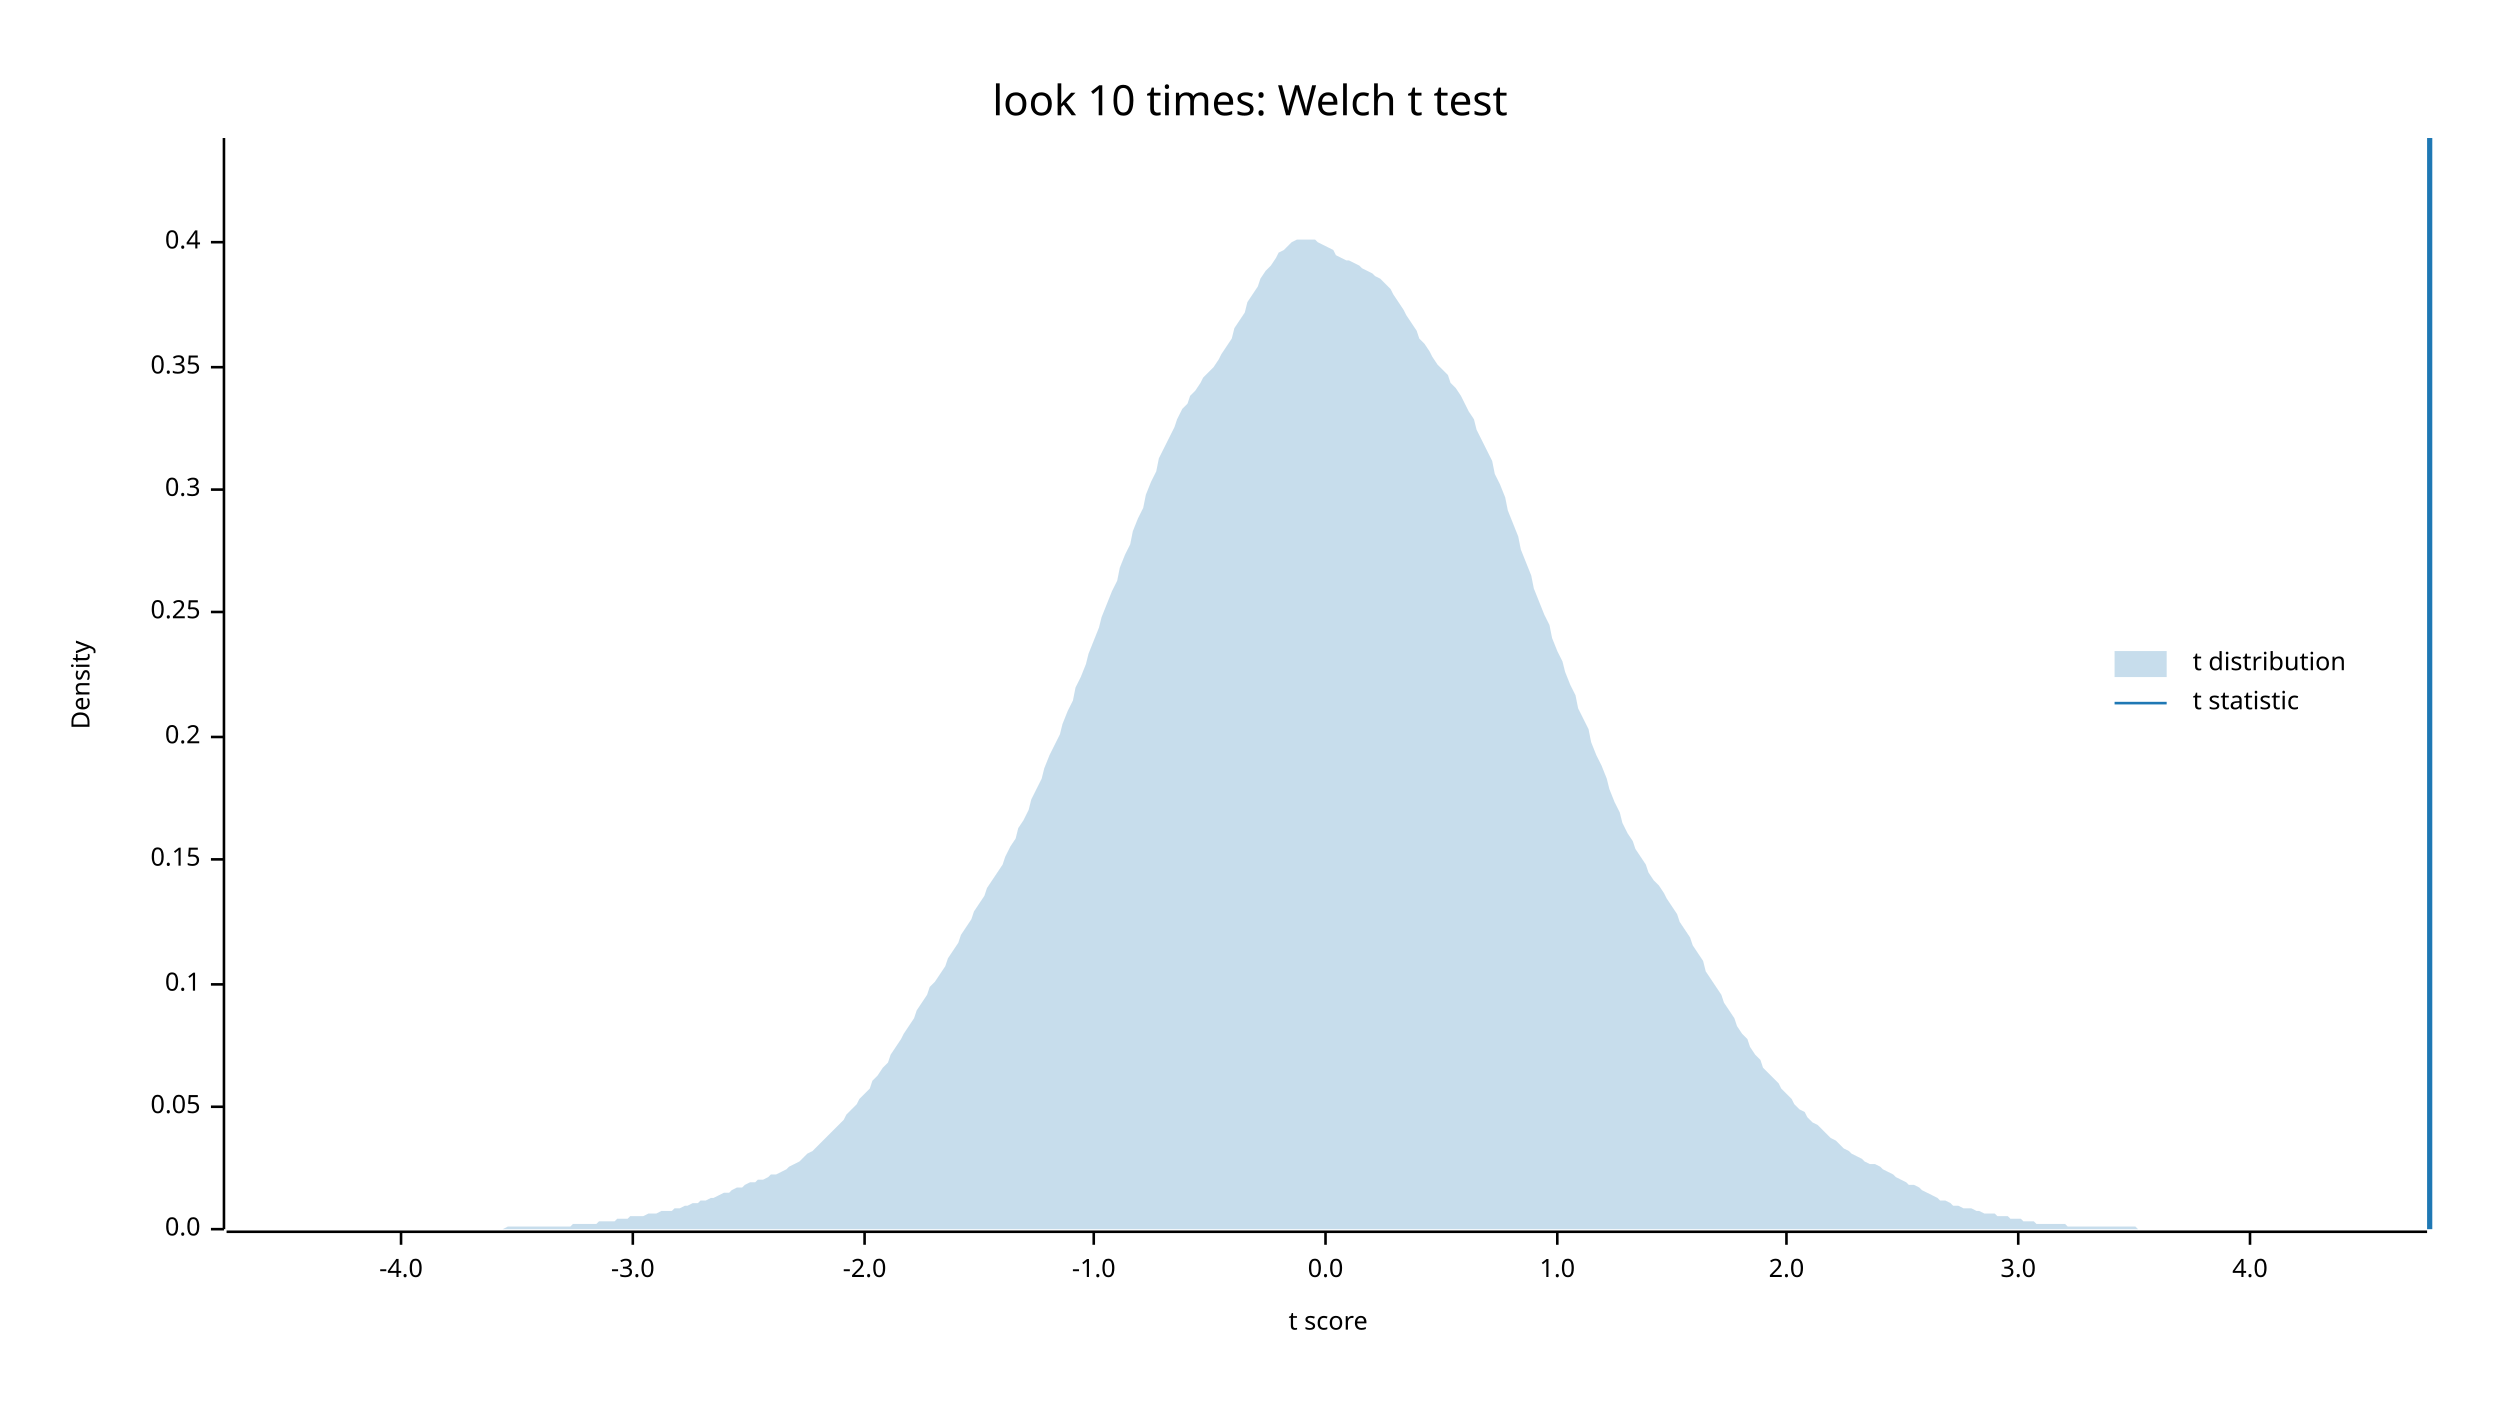
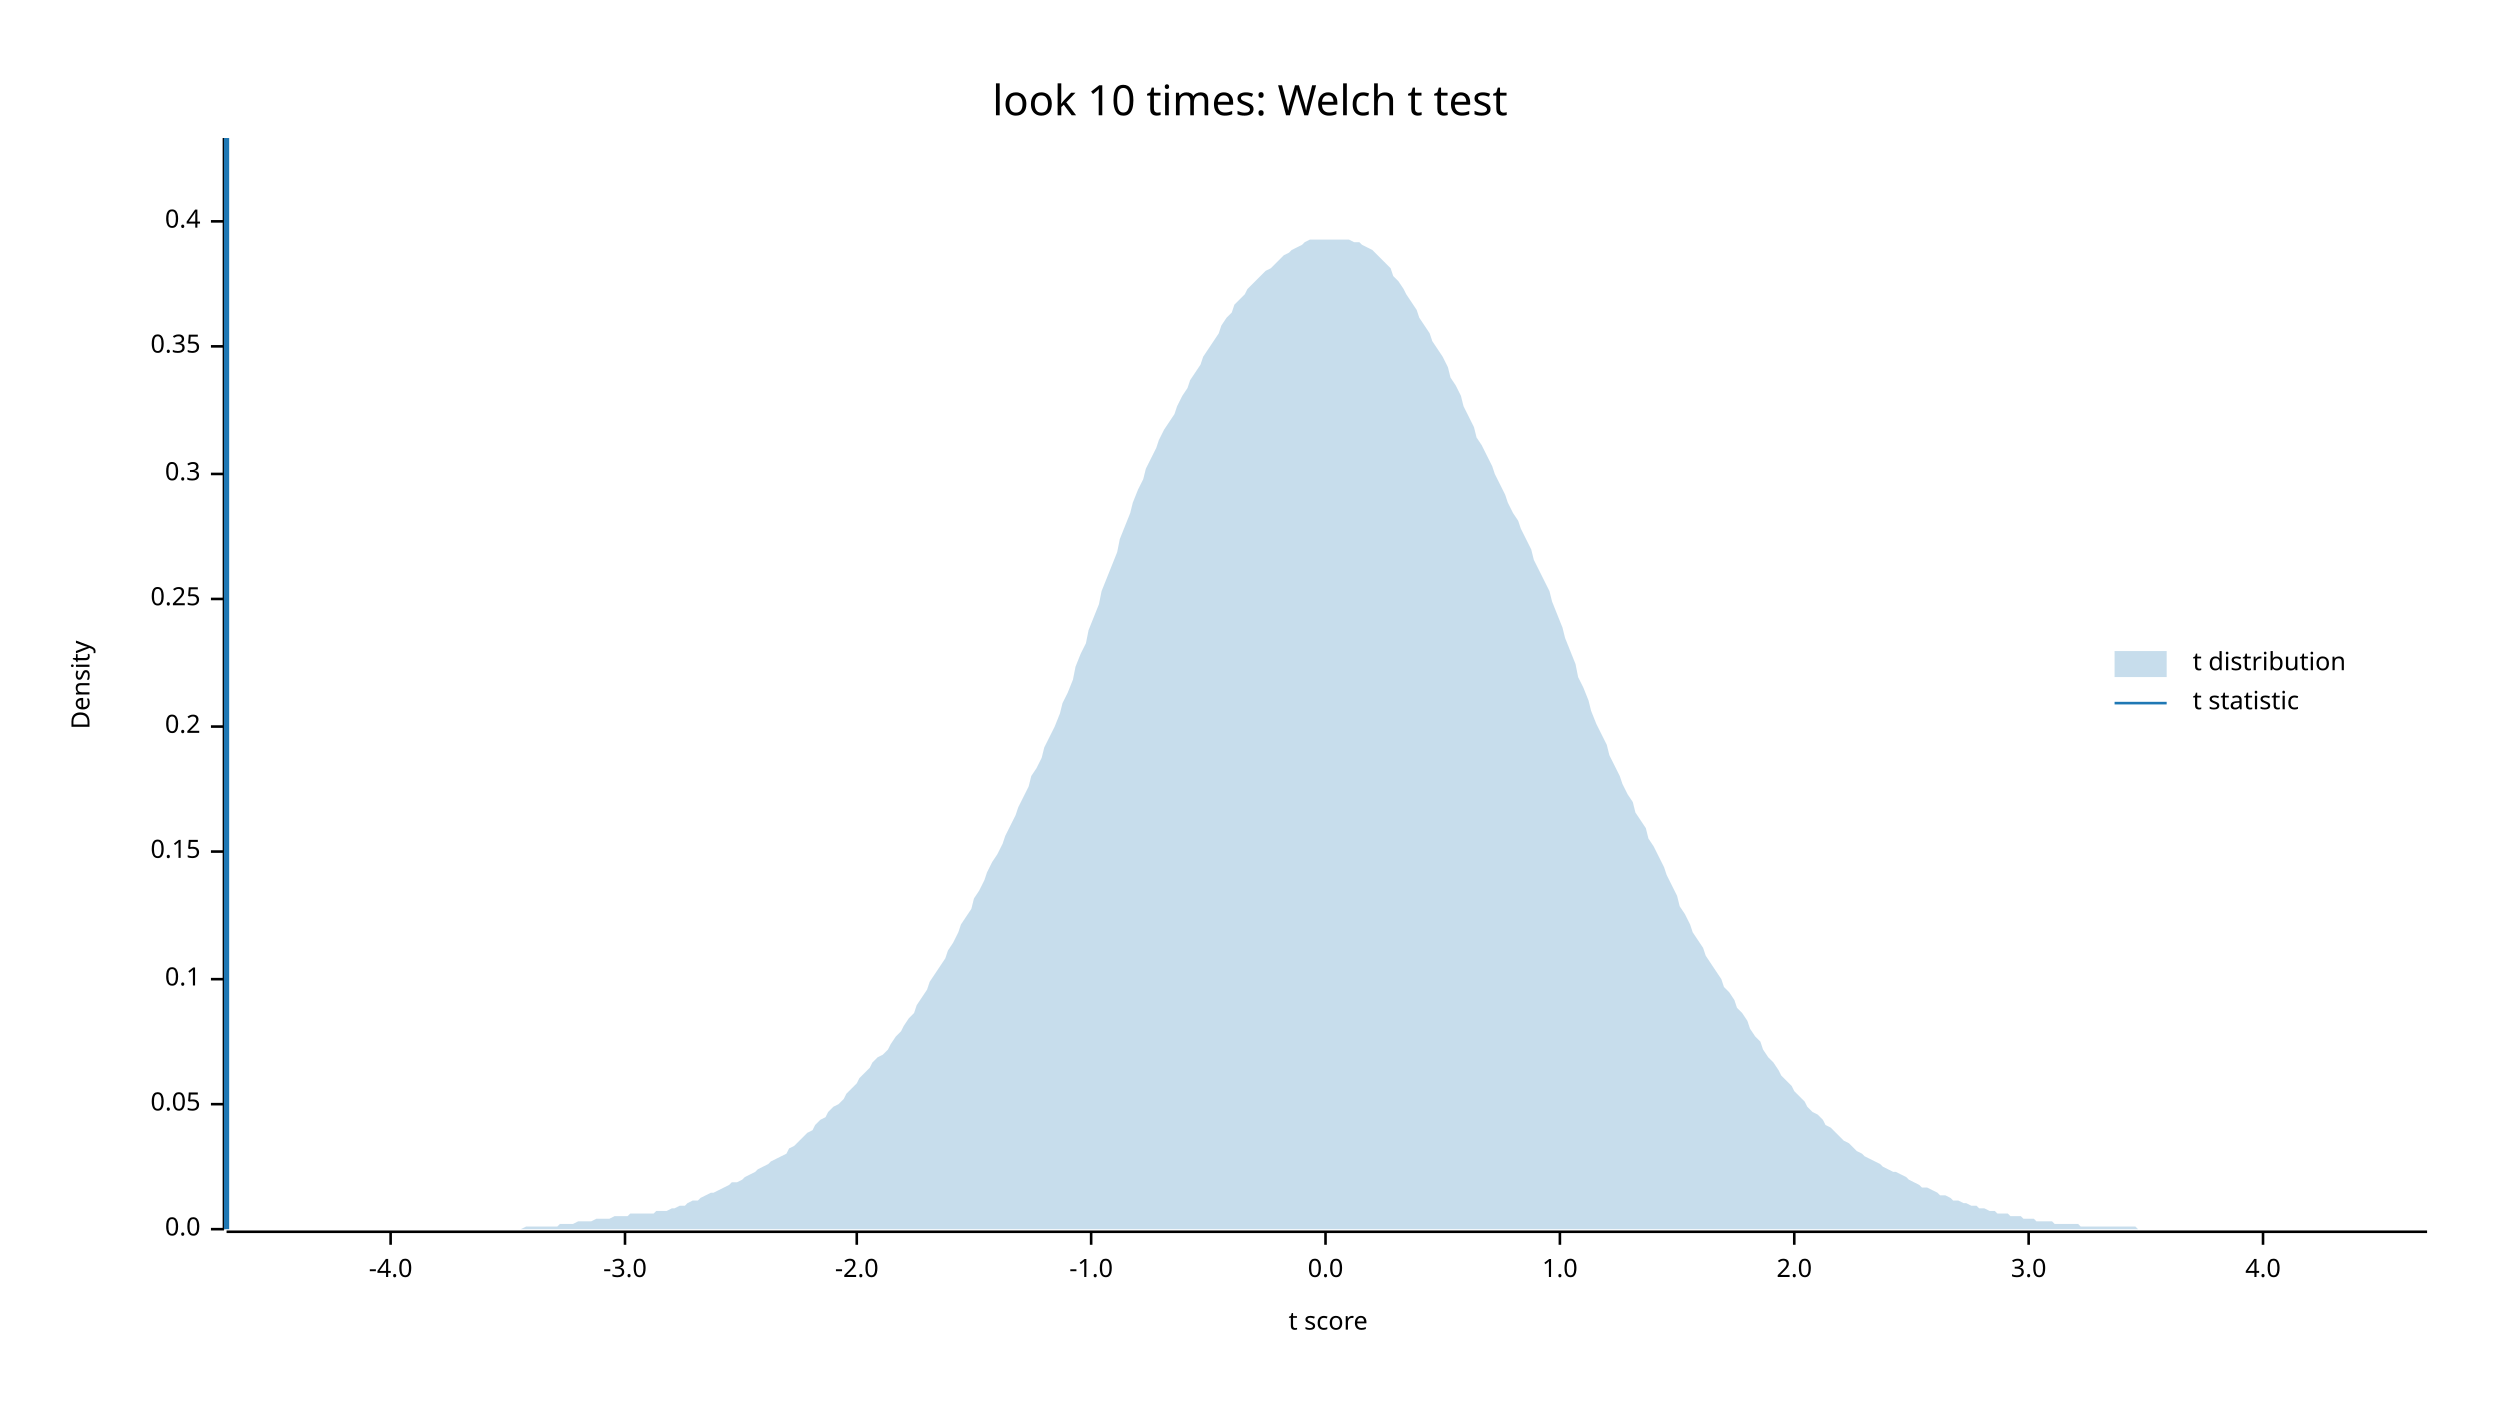
<svg xmlns="http://www.w3.org/2000/svg" width="960" height="540" viewBox="0 0 960 540">
  <text x="480" y="32" dy="0.76em" text-anchor="middle" font-family="sans-serif" font-size="16.129" opacity="1" fill="#000000">
look 10 times: Welch t test
</text>
  <text x="27" y="263" dy="0.76em" text-anchor="middle" font-family="sans-serif" font-size="9.677" opacity="1" fill="#000000" transform="rotate(270, 27, 263)">
Density
</text>
  <text x="510" y="513" dy="-0.5ex" text-anchor="middle" font-family="sans-serif" font-size="9.677" opacity="1" fill="#000000">
t score
</text>
  <polyline fill="none" opacity="1" stroke="#000000" stroke-width="1" points="86,53 86,472 " />
  <text x="77" y="472" dy="0.5ex" text-anchor="end" font-family="sans-serif" font-size="9.677" opacity="1" fill="#000000">
0.0
</text>
  <polyline fill="none" opacity="1" stroke="#000000" stroke-width="1" points="81,472 86,472 " />
-   <text x="77" y="425" dy="0.5ex" text-anchor="end" font-family="sans-serif" font-size="9.677" opacity="1" fill="#000000">
+   <text x="77" y="424" dy="0.5ex" text-anchor="end" font-family="sans-serif" font-size="9.677" opacity="1" fill="#000000">
0.05
</text>
-   <polyline fill="none" opacity="1" stroke="#000000" stroke-width="1" points="81,425 86,425 " />
-   <text x="77" y="378" dy="0.5ex" text-anchor="end" font-family="sans-serif" font-size="9.677" opacity="1" fill="#000000">
+   <polyline fill="none" opacity="1" stroke="#000000" stroke-width="1" points="81,424 86,424 " />
+   <text x="77" y="376" dy="0.5ex" text-anchor="end" font-family="sans-serif" font-size="9.677" opacity="1" fill="#000000">
0.1
</text>
-   <polyline fill="none" opacity="1" stroke="#000000" stroke-width="1" points="81,378 86,378 " />
-   <text x="77" y="330" dy="0.5ex" text-anchor="end" font-family="sans-serif" font-size="9.677" opacity="1" fill="#000000">
+   <polyline fill="none" opacity="1" stroke="#000000" stroke-width="1" points="81,376 86,376 " />
+   <text x="77" y="327" dy="0.5ex" text-anchor="end" font-family="sans-serif" font-size="9.677" opacity="1" fill="#000000">
0.15
</text>
-   <polyline fill="none" opacity="1" stroke="#000000" stroke-width="1" points="81,330 86,330 " />
-   <text x="77" y="283" dy="0.5ex" text-anchor="end" font-family="sans-serif" font-size="9.677" opacity="1" fill="#000000">
+   <polyline fill="none" opacity="1" stroke="#000000" stroke-width="1" points="81,327 86,327 " />
+   <text x="77" y="279" dy="0.5ex" text-anchor="end" font-family="sans-serif" font-size="9.677" opacity="1" fill="#000000">
0.2
</text>
-   <polyline fill="none" opacity="1" stroke="#000000" stroke-width="1" points="81,283 86,283 " />
-   <text x="77" y="235" dy="0.5ex" text-anchor="end" font-family="sans-serif" font-size="9.677" opacity="1" fill="#000000">
+   <polyline fill="none" opacity="1" stroke="#000000" stroke-width="1" points="81,279 86,279 " />
+   <text x="77" y="230" dy="0.5ex" text-anchor="end" font-family="sans-serif" font-size="9.677" opacity="1" fill="#000000">
0.25
</text>
-   <polyline fill="none" opacity="1" stroke="#000000" stroke-width="1" points="81,235 86,235 " />
-   <text x="77" y="188" dy="0.5ex" text-anchor="end" font-family="sans-serif" font-size="9.677" opacity="1" fill="#000000">
+   <polyline fill="none" opacity="1" stroke="#000000" stroke-width="1" points="81,230 86,230 " />
+   <text x="77" y="182" dy="0.5ex" text-anchor="end" font-family="sans-serif" font-size="9.677" opacity="1" fill="#000000">
0.3
</text>
-   <polyline fill="none" opacity="1" stroke="#000000" stroke-width="1" points="81,188 86,188 " />
-   <text x="77" y="141" dy="0.5ex" text-anchor="end" font-family="sans-serif" font-size="9.677" opacity="1" fill="#000000">
+   <polyline fill="none" opacity="1" stroke="#000000" stroke-width="1" points="81,182 86,182 " />
+   <text x="77" y="133" dy="0.5ex" text-anchor="end" font-family="sans-serif" font-size="9.677" opacity="1" fill="#000000">
0.35
</text>
-   <polyline fill="none" opacity="1" stroke="#000000" stroke-width="1" points="81,141 86,141 " />
-   <text x="77" y="93" dy="0.5ex" text-anchor="end" font-family="sans-serif" font-size="9.677" opacity="1" fill="#000000">
+   <polyline fill="none" opacity="1" stroke="#000000" stroke-width="1" points="81,133 86,133 " />
+   <text x="77" y="85" dy="0.5ex" text-anchor="end" font-family="sans-serif" font-size="9.677" opacity="1" fill="#000000">
0.4
</text>
-   <polyline fill="none" opacity="1" stroke="#000000" stroke-width="1" points="81,93 86,93 " />
+   <polyline fill="none" opacity="1" stroke="#000000" stroke-width="1" points="81,85 86,85 " />
  <polyline fill="none" opacity="1" stroke="#000000" stroke-width="1" points="87,473 932,473 " />
-   <text x="154" y="483" dy="0.76em" text-anchor="middle" font-family="sans-serif" font-size="9.677" opacity="1" fill="#000000">
+   <text x="150" y="483" dy="0.76em" text-anchor="middle" font-family="sans-serif" font-size="9.677" opacity="1" fill="#000000">
-4.0
</text>
-   <polyline fill="none" opacity="1" stroke="#000000" stroke-width="1" points="154,473 154,478 " />
-   <text x="243" y="483" dy="0.76em" text-anchor="middle" font-family="sans-serif" font-size="9.677" opacity="1" fill="#000000">
+   <polyline fill="none" opacity="1" stroke="#000000" stroke-width="1" points="150,473 150,478 " />
+   <text x="240" y="483" dy="0.76em" text-anchor="middle" font-family="sans-serif" font-size="9.677" opacity="1" fill="#000000">
-3.0
</text>
-   <polyline fill="none" opacity="1" stroke="#000000" stroke-width="1" points="243,473 243,478 " />
-   <text x="332" y="483" dy="0.76em" text-anchor="middle" font-family="sans-serif" font-size="9.677" opacity="1" fill="#000000">
+   <polyline fill="none" opacity="1" stroke="#000000" stroke-width="1" points="240,473 240,478 " />
+   <text x="329" y="483" dy="0.76em" text-anchor="middle" font-family="sans-serif" font-size="9.677" opacity="1" fill="#000000">
-2.0
</text>
-   <polyline fill="none" opacity="1" stroke="#000000" stroke-width="1" points="332,473 332,478 " />
-   <text x="420" y="483" dy="0.76em" text-anchor="middle" font-family="sans-serif" font-size="9.677" opacity="1" fill="#000000">
+   <polyline fill="none" opacity="1" stroke="#000000" stroke-width="1" points="329,473 329,478 " />
+   <text x="419" y="483" dy="0.76em" text-anchor="middle" font-family="sans-serif" font-size="9.677" opacity="1" fill="#000000">
-1.0
</text>
-   <polyline fill="none" opacity="1" stroke="#000000" stroke-width="1" points="420,473 420,478 " />
+   <polyline fill="none" opacity="1" stroke="#000000" stroke-width="1" points="419,473 419,478 " />
  <text x="509" y="483" dy="0.76em" text-anchor="middle" font-family="sans-serif" font-size="9.677" opacity="1" fill="#000000">
0.0
</text>
  <polyline fill="none" opacity="1" stroke="#000000" stroke-width="1" points="509,473 509,478 " />
-   <text x="598" y="483" dy="0.76em" text-anchor="middle" font-family="sans-serif" font-size="9.677" opacity="1" fill="#000000">
+   <text x="599" y="483" dy="0.76em" text-anchor="middle" font-family="sans-serif" font-size="9.677" opacity="1" fill="#000000">
1.0
</text>
-   <polyline fill="none" opacity="1" stroke="#000000" stroke-width="1" points="598,473 598,478 " />
-   <text x="686" y="483" dy="0.76em" text-anchor="middle" font-family="sans-serif" font-size="9.677" opacity="1" fill="#000000">
+   <polyline fill="none" opacity="1" stroke="#000000" stroke-width="1" points="599,473 599,478 " />
+   <text x="689" y="483" dy="0.76em" text-anchor="middle" font-family="sans-serif" font-size="9.677" opacity="1" fill="#000000">
2.0
</text>
-   <polyline fill="none" opacity="1" stroke="#000000" stroke-width="1" points="686,473 686,478 " />
-   <text x="775" y="483" dy="0.76em" text-anchor="middle" font-family="sans-serif" font-size="9.677" opacity="1" fill="#000000">
+   <polyline fill="none" opacity="1" stroke="#000000" stroke-width="1" points="689,473 689,478 " />
+   <text x="779" y="483" dy="0.76em" text-anchor="middle" font-family="sans-serif" font-size="9.677" opacity="1" fill="#000000">
3.0
</text>
-   <polyline fill="none" opacity="1" stroke="#000000" stroke-width="1" points="775,473 775,478 " />
-   <text x="864" y="483" dy="0.76em" text-anchor="middle" font-family="sans-serif" font-size="9.677" opacity="1" fill="#000000">
+   <polyline fill="none" opacity="1" stroke="#000000" stroke-width="1" points="779,473 779,478 " />
+   <text x="869" y="483" dy="0.76em" text-anchor="middle" font-family="sans-serif" font-size="9.677" opacity="1" fill="#000000">
4.0
</text>
-   <polyline fill="none" opacity="1" stroke="#000000" stroke-width="1" points="864,473 864,478 " />
-   <polygon opacity="0.25" fill="#1F78B4" points="87,472 88,472 90,472 92,472 93,472 95,472 97,472 98,472 100,472 102,472 103,472 105,472 107,472 109,472 110,472 112,472 114,472 115,472 117,472 119,472 120,472 122,472 124,472 125,472 127,472 129,472 131,472 132,472 134,472 136,472 137,472 139,472 141,472 142,472 144,472 146,472 147,472 149,472 151,472 153,472 154,472 156,472 158,472 159,472 161,472 163,472 164,472 166,472 168,472 169,472 171,472 173,472 175,472 176,472 178,472 180,472 181,472 183,472 185,472 186,472 188,472 190,472 191,472 193,472 195,471 197,471 198,471 200,471 202,471 203,471 205,471 207,471 208,471 210,471 212,471 214,471 215,471 217,471 219,471 220,470 222,470 224,470 225,470 227,470 229,470 230,469 232,469 234,469 236,469 237,468 239,468 241,468 242,467 244,467 246,467 247,467 249,466 251,466 252,466 254,465 256,465 258,465 259,464 261,464 263,463 264,463 266,462 268,462 269,461 271,461 273,460 274,460 276,459 278,458 280,458 281,457 283,456 285,456 286,455 288,454 290,454 291,453 293,453 295,452 296,451 298,451 300,450 302,449 303,448 305,447 307,446 308,445 310,443 312,442 313,441 315,439 317,437 318,436 320,434 322,432 324,430 325,428 327,426 329,424 330,422 332,420 334,418 335,415 337,413 339,410 341,408 342,405 344,402 346,399 347,397 349,394 351,391 352,388 354,385 356,382 357,379 359,377 361,374 363,371 364,368 366,365 368,362 369,359 371,356 373,353 374,350 376,347 378,344 379,341 381,338 383,335 385,332 386,329 388,325 390,322 391,318 393,315 395,311 396,307 398,303 400,299 401,295 403,290 405,286 407,282 408,278 410,273 412,269 413,264 415,260 417,255 418,251 420,246 422,241 423,237 425,232 427,227 429,223 430,218 432,213 434,209 435,204 437,199 439,195 440,190 442,185 444,181 445,176 447,172 449,168 451,164 452,161 454,157 456,155 457,152 459,150 461,147 462,145 464,143 466,141 468,138 469,136 471,133 473,130 474,126 476,123 478,120 479,116 481,113 483,110 484,107 486,104 488,102 490,99 491,97 493,96 495,94 496,93 498,92 500,92 501,92 503,92 505,92 506,93 508,94 510,95 512,96 513,98 515,99 517,100 518,100 520,101 522,102 523,103 525,104 527,105 528,106 530,107 532,109 534,111 535,113 537,116 539,119 540,121 542,124 544,127 545,130 547,132 549,135 550,137 552,140 554,142 556,144 557,147 559,149 561,152 562,154 564,158 566,161 567,165 569,169 571,173 573,177 574,182 576,186 578,191 579,196 581,201 583,206 584,211 586,216 588,221 589,226 591,231 593,236 595,240 596,245 598,250 600,254 601,258 603,263 605,267 606,272 608,276 610,280 611,285 613,290 615,294 617,299 618,303 620,308 622,312 623,316 625,320 627,323 628,326 630,329 632,332 633,335 635,338 637,340 639,343 640,345 642,348 644,351 645,354 647,357 649,360 650,363 652,366 654,369 655,373 657,376 659,379 661,382 662,385 664,388 666,391 667,394 669,397 671,399 672,402 674,405 676,407 677,410 679,412 681,414 683,416 684,418 686,420 688,422 689,424 691,426 693,427 694,429 696,431 698,432 700,434 701,435 703,437 705,438 706,439 708,441 710,442 711,443 713,444 715,445 716,446 718,447 720,447 722,448 723,449 725,450 727,451 728,452 730,453 732,454 733,455 735,455 737,456 738,457 740,458 742,459 744,460 745,461 747,461 749,462 750,463 752,463 754,464 755,464 757,464 759,465 760,465 762,466 764,466 766,466 767,467 769,467 771,467 772,468 774,468 776,468 777,469 779,469 781,469 782,470 784,470 786,470 788,470 789,470 791,470 793,470 794,471 796,471 798,471 799,471 801,471 803,471 804,471 806,471 808,471 810,471 811,471 813,471 815,471 816,471 818,471 820,471 821,472 823,472 825,472 827,472 828,472 830,472 832,472 833,472 835,472 837,472 838,472 840,472 842,472 843,472 845,472 847,472 849,472 850,472 852,472 854,472 855,472 857,472 859,472 860,472 862,472 864,472 865,472 867,472 869,472 871,472 872,472 874,472 876,472 877,472 879,472 881,472 882,472 884,472 886,472 887,472 889,472 891,472 893,472 894,472 896,472 898,472 899,472 901,472 903,472 904,472 906,472 908,472 909,472 911,472 913,472 915,472 916,472 918,472 920,472 921,472 923,472 925,472 926,472 928,472 930,472 932,472 932,472 87,472 " />
-   <polyline fill="none" opacity="1" stroke="#1F78B4" stroke-width="2" points="933,472 933,53 " />
+   <polyline fill="none" opacity="1" stroke="#000000" stroke-width="1" points="869,473 869,478 " />
+   <polygon opacity="0.25" fill="#1F78B4" points="87,472 88,472 90,472 92,472 93,472 95,472 97,472 98,472 100,472 102,472 103,472 105,472 107,472 109,472 110,472 112,472 114,472 115,472 117,472 119,472 120,472 122,472 124,472 125,472 127,472 129,472 131,472 132,472 134,472 136,472 137,472 139,472 141,472 142,472 144,472 146,472 147,472 149,472 151,472 153,472 154,472 156,472 158,472 159,472 161,472 163,472 164,472 166,472 168,472 169,472 171,472 173,472 175,472 176,472 178,472 180,472 181,472 183,472 185,472 186,472 188,472 190,472 191,472 193,472 195,472 197,472 198,472 200,472 202,471 203,471 205,471 207,471 208,471 210,471 212,471 214,471 215,470 217,470 219,470 220,470 222,469 224,469 225,469 227,469 229,468 230,468 232,468 234,468 236,467 237,467 239,467 241,467 242,466 244,466 246,466 247,466 249,466 251,466 252,465 254,465 256,465 258,464 259,464 261,463 263,463 264,462 266,461 268,461 269,460 271,459 273,458 274,458 276,457 278,456 280,455 281,454 283,454 285,453 286,452 288,451 290,450 291,449 293,448 295,447 296,446 298,445 300,444 302,443 303,441 305,440 307,438 308,437 310,435 312,434 313,432 315,430 317,429 318,427 320,425 322,424 324,422 325,420 327,418 329,416 330,414 332,412 334,410 335,408 337,406 339,405 341,403 342,401 344,398 346,396 347,394 349,391 351,389 352,386 354,383 356,380 357,377 359,374 361,371 363,368 364,365 366,362 368,358 369,355 371,352 373,349 374,345 376,342 378,338 379,335 381,331 383,328 385,324 386,321 388,317 390,313 391,310 393,306 395,302 396,298 398,295 400,291 401,287 403,283 405,279 407,274 408,270 410,266 412,261 413,256 415,251 417,247 418,242 420,237 422,232 423,227 425,222 427,217 429,212 430,207 432,202 434,197 435,193 437,188 439,184 440,180 442,176 444,172 445,169 447,165 449,162 451,159 452,156 454,152 456,149 457,146 459,143 461,140 462,137 464,134 466,131 468,128 469,125 471,122 473,120 474,117 476,115 478,113 479,111 481,109 483,107 484,106 486,104 488,103 490,101 491,100 493,98 495,97 496,96 498,95 500,94 501,93 503,92 505,92 506,92 508,92 510,92 512,92 513,92 515,92 517,92 518,92 520,93 522,93 523,94 525,95 527,96 528,97 530,99 532,101 534,103 535,106 537,108 539,111 540,113 542,116 544,119 545,122 547,125 549,128 550,131 552,134 554,137 556,141 557,145 559,148 561,152 562,156 564,160 566,164 567,168 569,171 571,175 573,179 574,182 576,186 578,190 579,193 581,197 583,200 584,203 586,207 588,211 589,215 591,219 593,223 595,227 596,231 598,236 600,241 601,245 603,250 605,255 606,260 608,264 610,269 611,273 613,278 615,282 617,286 618,290 620,294 622,298 623,301 625,305 627,308 628,312 630,315 632,318 633,322 635,325 637,329 639,333 640,336 642,340 644,344 645,348 647,351 649,355 650,358 652,361 654,364 655,367 657,370 659,373 661,376 662,379 664,381 666,384 667,387 669,389 671,392 672,395 674,398 676,400 677,403 679,406 681,408 683,411 684,413 686,415 688,417 689,419 691,421 693,423 694,425 696,427 698,428 700,430 701,432 703,433 705,435 706,436 708,438 710,439 711,440 713,442 715,443 716,444 718,445 720,446 722,447 723,448 725,449 727,450 728,450 730,451 732,452 733,453 735,454 737,455 738,456 740,456 742,457 744,458 745,459 747,459 749,460 750,461 752,461 754,462 755,462 757,463 759,463 760,464 762,464 764,465 766,465 767,466 769,466 771,466 772,467 774,467 776,467 777,468 779,468 781,468 782,469 784,469 786,469 788,469 789,470 791,470 793,470 794,470 796,470 798,470 799,471 801,471 803,471 804,471 806,471 808,471 810,471 811,471 813,471 815,471 816,471 818,471 820,471 821,472 823,472 825,472 827,472 828,472 830,472 832,472 833,472 835,472 837,472 838,472 840,472 842,472 843,472 845,472 847,472 849,472 850,472 852,472 854,472 855,472 857,472 859,472 860,472 862,472 864,472 865,472 867,472 869,472 871,472 872,472 874,472 876,472 877,472 879,472 881,472 882,472 884,472 886,472 887,472 889,472 891,472 893,472 894,472 896,472 898,472 899,472 901,472 903,472 904,472 906,472 908,472 909,472 911,472 913,472 915,472 916,472 918,472 920,472 921,472 923,472 925,472 926,472 928,472 930,472 932,472 932,472 87,472 " />
+   <polyline fill="none" opacity="1" stroke="#1F78B4" stroke-width="2" points="87,472 87,53 " />
  <text x="842" y="250" dy="0.76em" text-anchor="start" font-family="sans-serif" font-size="9.677" opacity="1" fill="#000000">
t distribution
</text>
  <text x="842" y="265" dy="0.76em" text-anchor="start" font-family="sans-serif" font-size="9.677" opacity="1" fill="#000000">
t statistic
</text>
  <rect x="812" y="250" width="20" height="10" opacity="0.25" fill="#1F78B4" stroke="none" />
  <polyline fill="none" opacity="1" stroke="#1F78B4" stroke-width="1" points="812,270 832,270 " />
</svg>
